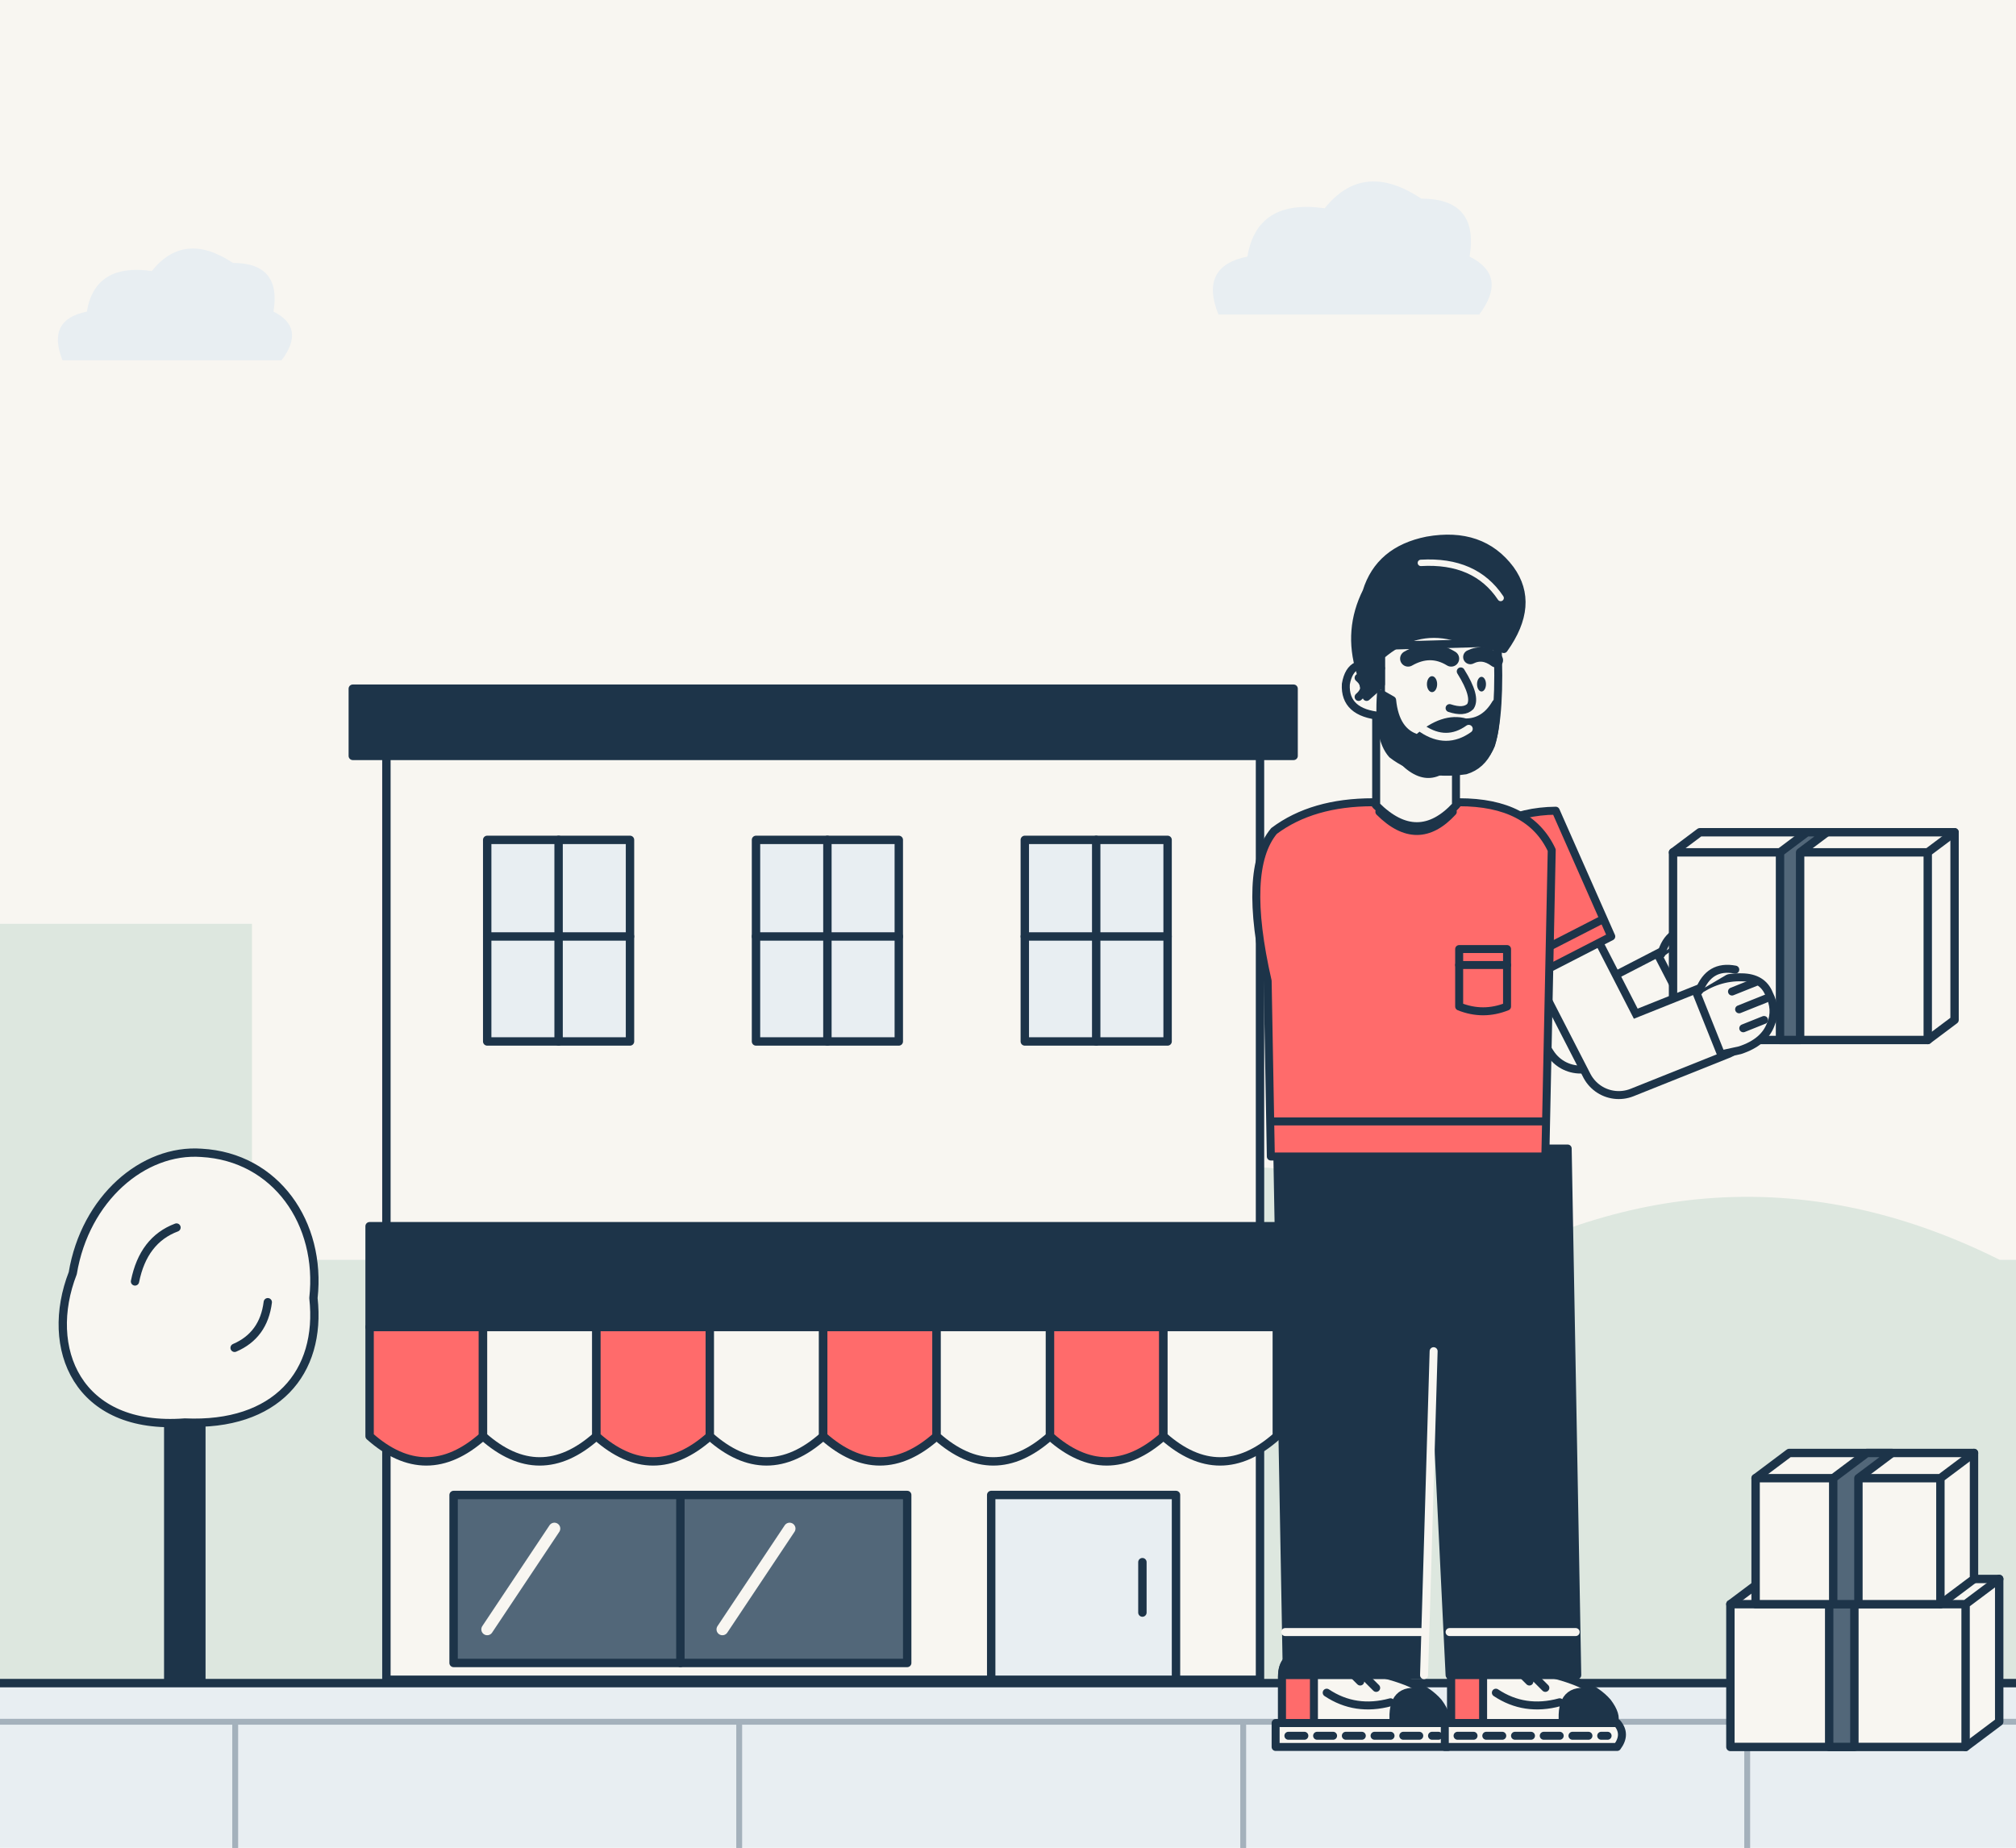
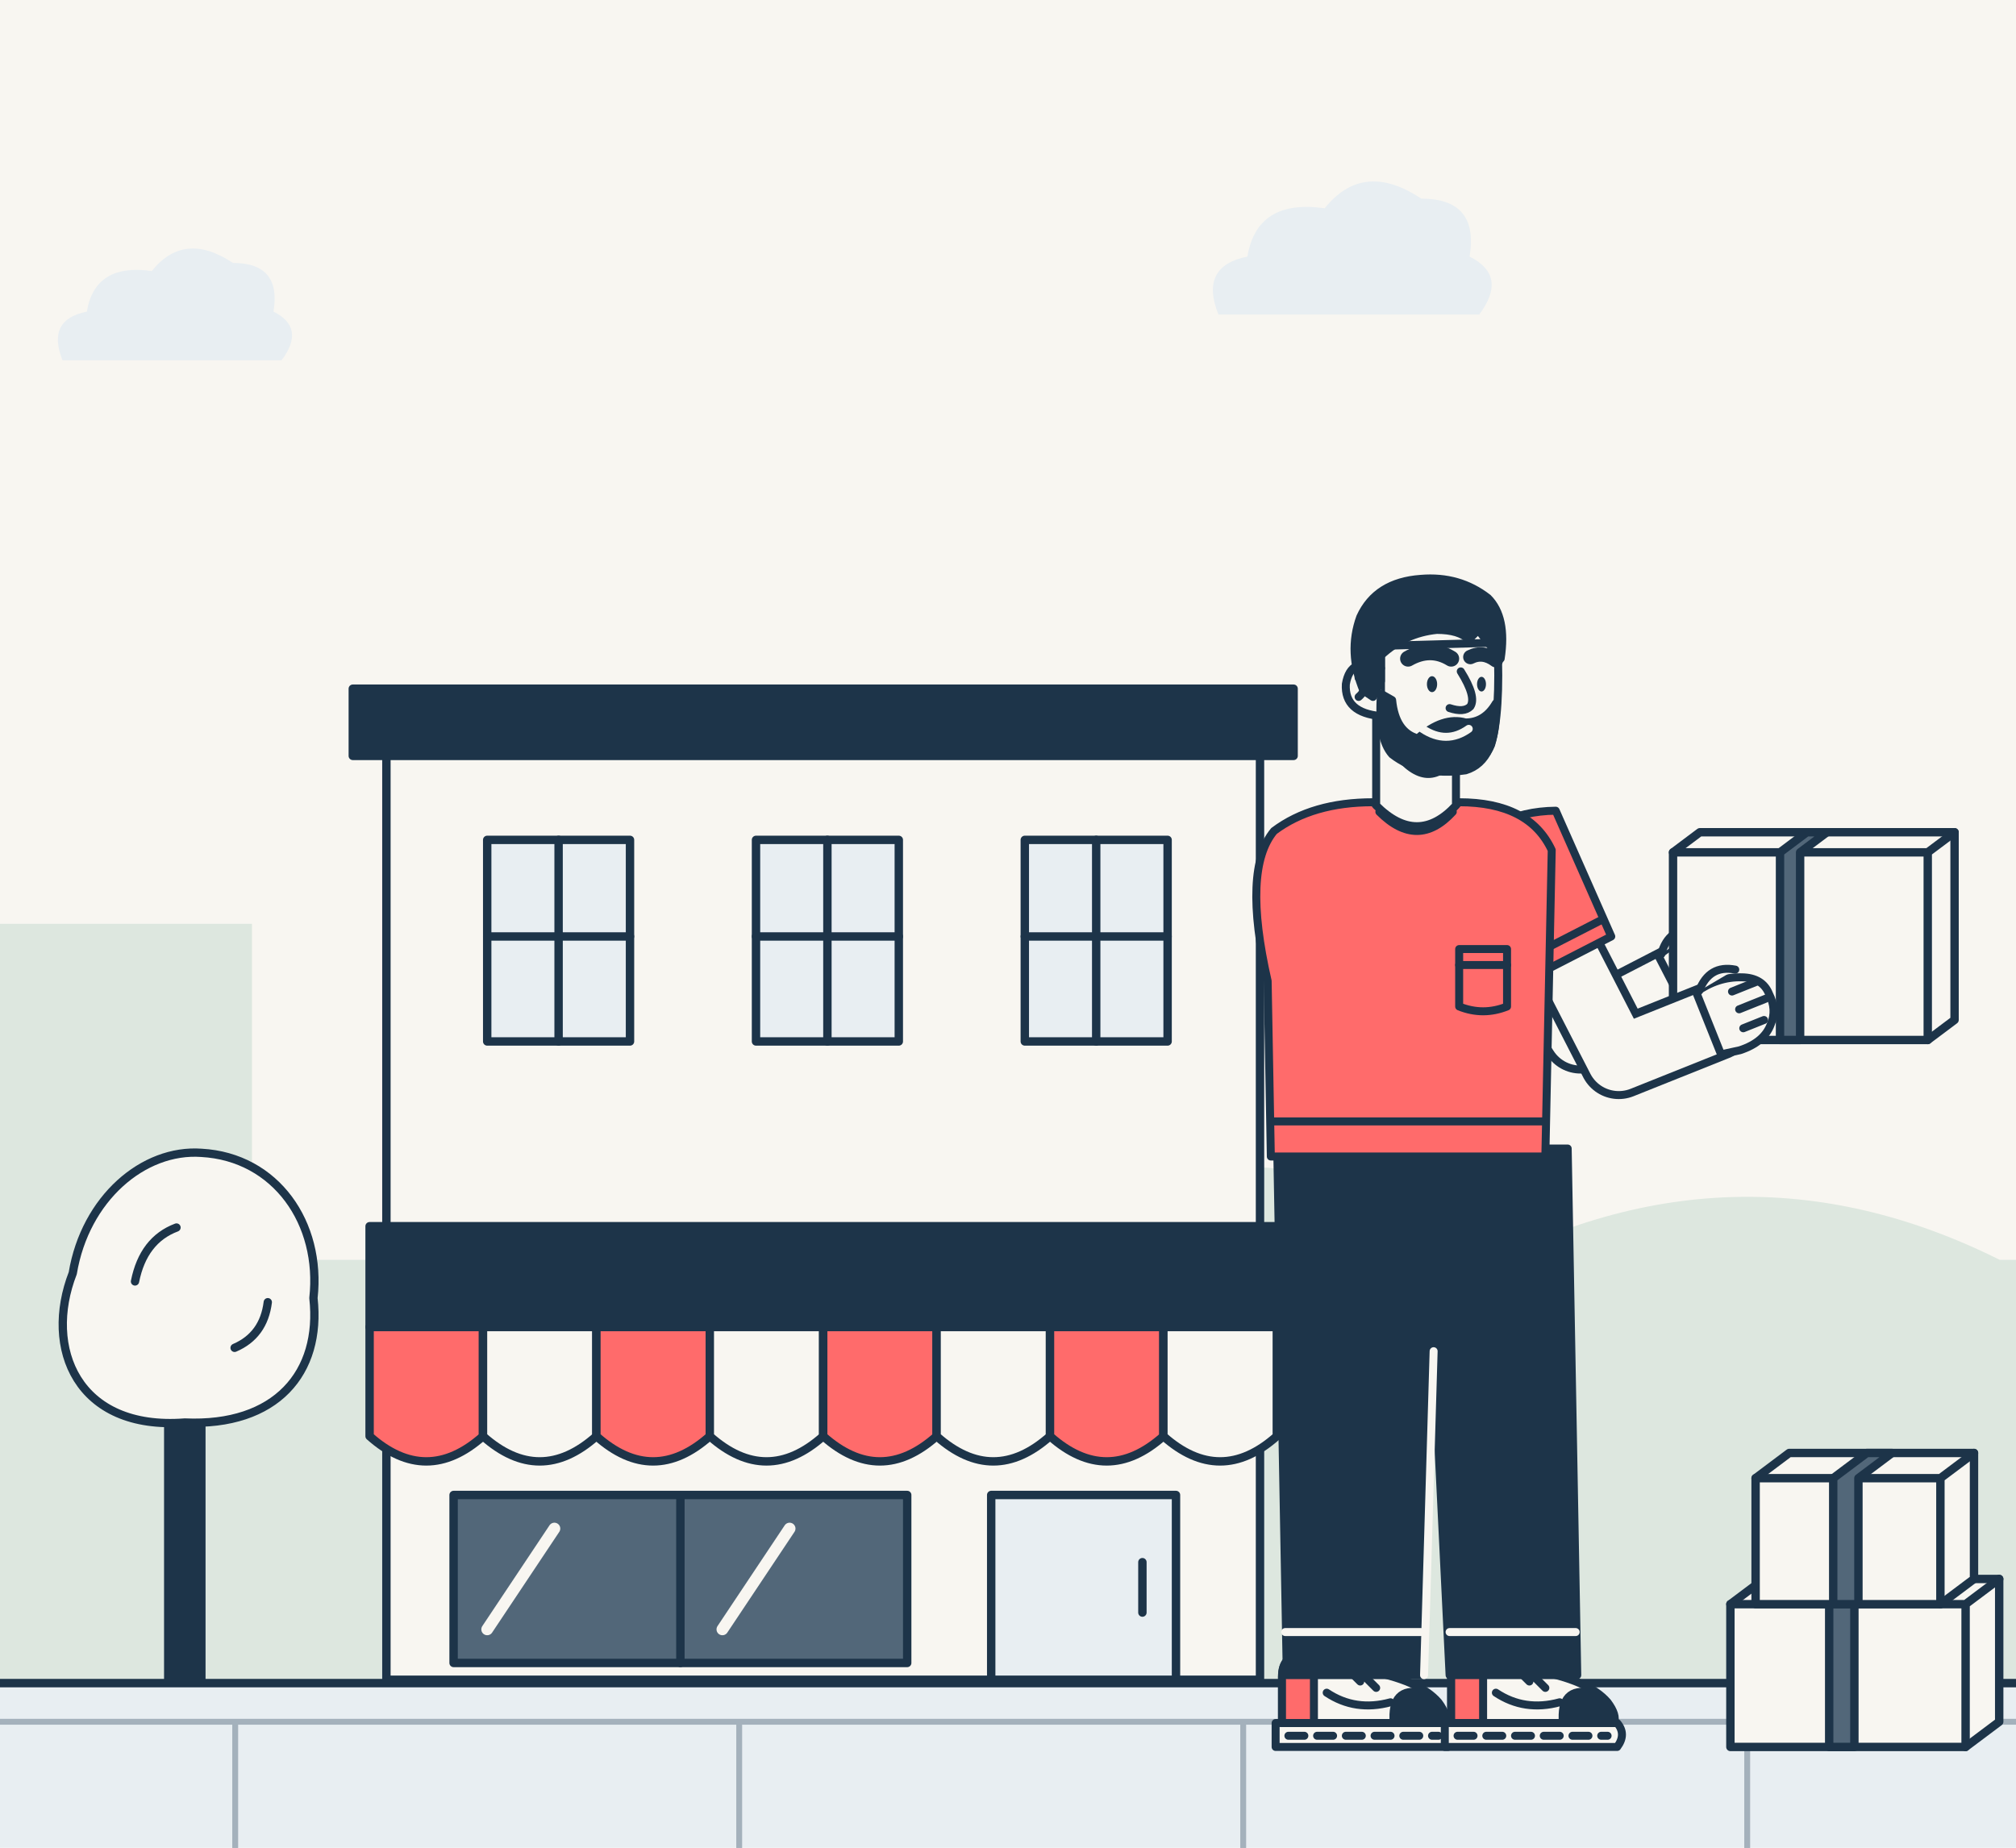
<svg xmlns="http://www.w3.org/2000/svg" class="people-scene" aria-hidden="true" focusable="false" viewBox="0 0 240 220" width="240" height="220" fill="none">
  <g stroke="#1D3449" stroke-width="1" stroke-linejoin="round" stroke-linecap="round">
    <rect width="240" height="220" fill="#F8F6F1" stroke="none" />
    <path d="M0 150H240V201H0ZM0 151V110H30V151ZM138 151A12 12 0 0 1 162 151ZM154.8 151A9 9 0 0 1 172.8 151ZM176 151Q208 134 240 151Z" fill="#DDE7DF" stroke="none" />
    <path d="M0 200H240V220H0Z" fill="#E8EEF2" stroke="none" />
    <path d="M0 200.4H240" />
    <path d="M0 205H240M28 205V220M88 205V220M148 205V220M208 205V220" stroke="#526779" stroke-width=".7" opacity=".45" />
    <g>
      <path transform="translate(160 34) scale(0.575)" d="M-26 6Q-30-4-20-6Q-18-18-4-16Q4-26 16-18Q28-18 26-6Q34-2 28 6Z" fill="#E8EEF2" stroke="none" />
    </g>
    <g>
      <path transform="translate(20 40) scale(0.483)" d="M-26 6Q-30-4-20-6Q-18-18-4-16Q4-26 16-18Q28-18 26-6Q34-2 28 6Z" fill="#E8EEF2" stroke="none" />
    </g>
    <g transform="translate(22 200) scale(0.494)" stroke-width="2">
      <path d="M-4 0V-66H4V0Z" fill="#1D3449" />
      <g>
        <path d="M0-62C-26-60-34-80-27-98C-24-116-10-128 4-127C22-126 33-110 31-92C33-74 22-61 0-62Z" fill="#F8F6F1" />
        <path d="M-12-96q2-10 10-13M12-80q7-3 8-11" />
      </g>
    </g>
    <path d="M42 82H154V90H42Z" fill="#1D3449" />
    <path d="M46 90H150V147H46Z" fill="#F8F6F1" />
    <path d="M58 100h17V124H58Z" fill="#E8EEF2" />
    <path d="M66.5 100V124M58 111.5H75" />
    <path d="M90 100h17V124H90Z" fill="#E8EEF2" />
    <path d="M98.5 100V124M90 111.5H107" />
    <path d="M122 100h17V124H122Z" fill="#E8EEF2" />
    <path d="M130.5 100V124M122 111.5H139" />
    <path d="M46 147H150V200H46Z" fill="#F8F6F1" />
    <path d="M44 146H152V158H44Z" fill="#1D3449" />
    <path d="M44 158h13.5v13q-6.75 6-13.5 0Z" fill="#FF6B6B" />
    <path d="M57.5 158h13.5v13q-6.75 6-13.5 0Z" fill="#F8F6F1" />
    <path d="M71 158h13.5v13q-6.75 6-13.5 0Z" fill="#FF6B6B" />
    <path d="M84.5 158h13.5v13q-6.75 6-13.5 0Z" fill="#F8F6F1" />
    <path d="M98 158h13.5v13q-6.75 6-13.5 0Z" fill="#FF6B6B" />
    <path d="M111.5 158h13.5v13q-6.75 6-13.5 0Z" fill="#F8F6F1" />
    <path d="M125 158h13.5v13q-6.75 6-13.5 0Z" fill="#FF6B6B" />
    <path d="M138.5 158h13.5v13q-6.75 6-13.5 0Z" fill="#F8F6F1" />
    <path d="M54 178H108V198H54Z" fill="#526779" />
    <path d="M81 178V198" />
    <path d="M58 194l8-12M86 194l8-12" stroke="#F8F6F1" stroke-width="1.4" />
    <path d="M118 178H140V200H118Z" fill="#E8EEF2" />
    <path d="M136 186v6" />
    <g transform="translate(206 208)">
      <path d="M0 0V-17l4-3 28 0v17l-4 3Z" fill="#F8F6F1" />
      <path d="M0-17h28v17M28-17l4-3" />
      <path d="M11.76 0v-17l4-3h3l-4 3v17Z" fill="#526779" />
    </g>
    <g transform="translate(209 191)">
      <path d="M0 0V-15l4-3 22 0v15l-4 3Z" fill="#F8F6F1" />
      <path d="M0-15h22v15M22-15l4-3" />
      <path d="M9.24 0v-15l4-3h3l-4 3v15Z" fill="#526779" />
    </g>
    <g class="af-person" transform="translate(172 208) scale(0.19 0.19)" stroke-width="5">
      <path d="M-106 0V-15H2Q8-8 2 0Z" fill="#F8F6F1" />
      <path d="M-98-7H-4" stroke-dasharray="10 8" />
      <path d="M-102-15V-44Q-102-58 -88-58H-64L-50-48Q-16-42 -4-28Q2-20 0-15Z" fill="#F8F6F1" />
      <path d="M-32-15Q-34-38 -14-34Q0-26 0-15Z" fill="#1D3449" />
      <path d="M-102-44Q-102-58 -88-58H-82V-15H-102Z" fill="#FF6B6B" />
      <path d="M-62-50l9 9M-52-46l9 9M-74-34Q-56-22 -34-28" />
      <path d="M0 0V-15H108Q114-8 108 0Z" fill="#F8F6F1" />
      <path d="M8-7H102" stroke-dasharray="10 8" />
      <path d="M4-15V-44Q4-58 18-58H42L56-48Q90-42 102-28Q108-20 106-15Z" fill="#F8F6F1" />
      <path d="M74-15Q72-38 92-34Q106-26 106-15Z" fill="#1D3449" />
      <path d="M4-44Q4-58 18-58H24V-15H4Z" fill="#FF6B6B" />
      <path d="M44-50l9 9M54-46l9 9M32-34Q50-22 72-28" />
      <g transform="translate(1113 -1020) scale(-1 1)">
        <path d="M1036 645H1218L1212 975H1128L1120 770L1110 975H1030Z" fill="#1D3449" />
        <path d="M1120 772L1126 975M1213 948H1128M1110 948H1031" stroke="#F8F6F1" stroke-width="5" />
      </g>
      <g class="af-arm" style="transform-origin:53px -540px;animation-name:af-lift;animation-duration:14s;animation-delay:0s">
        <path d="M21 -545L85 -447L147 -479" stroke="#1D3449" stroke-width="50" />
        <path d="M21 -545L85 -447L147 -479" stroke="#F8F6F1" stroke-width="40" />
        <g transform="translate(147 -479) rotate(-27.3)">
          <path d="M-4-21Q12-25 26-19Q38-14 38-3Q39 8 32 15Q24 24 8 23L-4 21Z" fill="#F8F6F1" />
          <path d="M17-13H33M17-1H35M15 11H29" />
          <path d="M-2-21Q10-34 24-25" fill="#F8F6F1" />
        </g>
        <g class="af-level" style="transform-origin:169px -455px;animation-name:af-lift-box;animation-duration:14s;animation-delay:0s">
          <g transform="translate(143 -443) scale(4.2)" stroke-width="1.25">
            <g transform="translate(0 0)">
              <path d="M0 0V-28l4-3 38 0v28l-4 3Z" fill="#F8F6F1" />
              <path d="M0-28h38v28M38-28l4-3" />
              <path d="M15.96 0v-28l4-3h3l-4 3v28Z" fill="#526779" />
            </g>
          </g>
        </g>
        <path d="M53 -540L109 -431L169 -455" stroke="#1D3449" stroke-width="50" />
        <path d="M53 -540L109 -431L169 -455" stroke="#F8F6F1" stroke-width="40" />
        <g transform="translate(169 -455) rotate(-21.8)">
          <path d="M-4-21Q12-25 26-19Q38-14 38-3Q39 8 32 15Q24 24 8 23L-4 21Z" fill="#F8F6F1" />
          <path d="M17-13H33M17-1H35M15 11H29" />
          <path d="M-2-21Q10-34 24-25" fill="#F8F6F1" />
        </g>
        <path d="M49.2 -479.6L104.3 -507.9L69.5 -586.7Q29.2 -586.3 5.4 -553.8Z" fill="#FF6B6B" />
        <path d="M43.7 -490.3L98.9 -518.6" />
      </g>
      <g transform="translate(1113 -1020) scale(-1 1)">
        <path d="M1104 428Q1060 428 1046 458L1050 650H1222L1224 540Q1240 470 1220 446Q1196 428 1158 428Q1130 452 1104 428Z" fill="#FF6B6B" />
        <path d="M1108 434Q1130 458 1154 434M1051 628H1222" />
        <path d="M1074 520H1104V556Q1089 562 1074 556Z" fill="#FF6B6B" />
        <path d="M1074 530H1104" />
      </g>
      <g transform="translate(1113 -1020) scale(-1 1)">
        <path d="M1106 398V430Q1130 456 1156 430V372" fill="#F8F6F1" />
      </g>
      <g transform="translate(1113 -1020) scale(-1 1)">
        <path d="M1104 401Q1124 426 1146 398Q1128 410 1104 401Z" fill="#1D3449" stroke="none" />
        <path d="M1080 328Q1078 372 1084 392Q1090 406 1104 405Q1126 404 1142 396Q1153 388 1153 372V330Z" fill="#F8F6F1" />
        <path d="M1153 344Q1172 336 1175 354Q1176 372 1153 374" fill="#F8F6F1" />
        <path d="M1167 350q-7 6 0 12" />
        <path d="M1081 339Q1089 333 1097 337" stroke-width="9" />
        <path d="M1109 338Q1122 330 1136 338" stroke-width="10" />
        <ellipse cx="1090" cy="354" rx="2.8" ry="4.6" fill="#1D3449" stroke="none" />
        <ellipse cx="1121" cy="354" rx="3.2" ry="5" fill="#1D3449" stroke="none" />
        <path d="M1103 346Q1093 362 1097 368Q1101 372 1110 369" />
        <path d="M1081 366Q1080 402 1100 408Q1128 412 1146 398Q1155 388 1153 360L1146 364Q1144 384 1130 388Q1114 374 1100 378Q1088 378 1081 366Z" fill="#1D3449" />
        <path d="M1098 382Q1112 392 1127 382" stroke="#F8F6F1" stroke-width="5" />
-         <path d="M1076 332Q1056 304 1072 282Q1090 258 1124 264Q1154 270 1162 296Q1174 320 1166 346L1162 362L1153 354V336Q1132 318 1108 324Q1092 328 1076 332Z" fill="#1D3449" />
-         <path d="M1078 300Q1094 276 1128 278" stroke="#F8F6F1" stroke-width="4" />
+         <path d="M1078 338Q1074 312 1086 300Q1104 286 1128 288Q1156 290 1166 312Q1174 334 1164 358L1158 362L1153 352V336Q1138 322 1118 320Q1104 320 1098 326L1092 320Q1086 328 1078 338Z" fill="#1D3449" />
      </g>
    </g>
  </g>
</svg>
